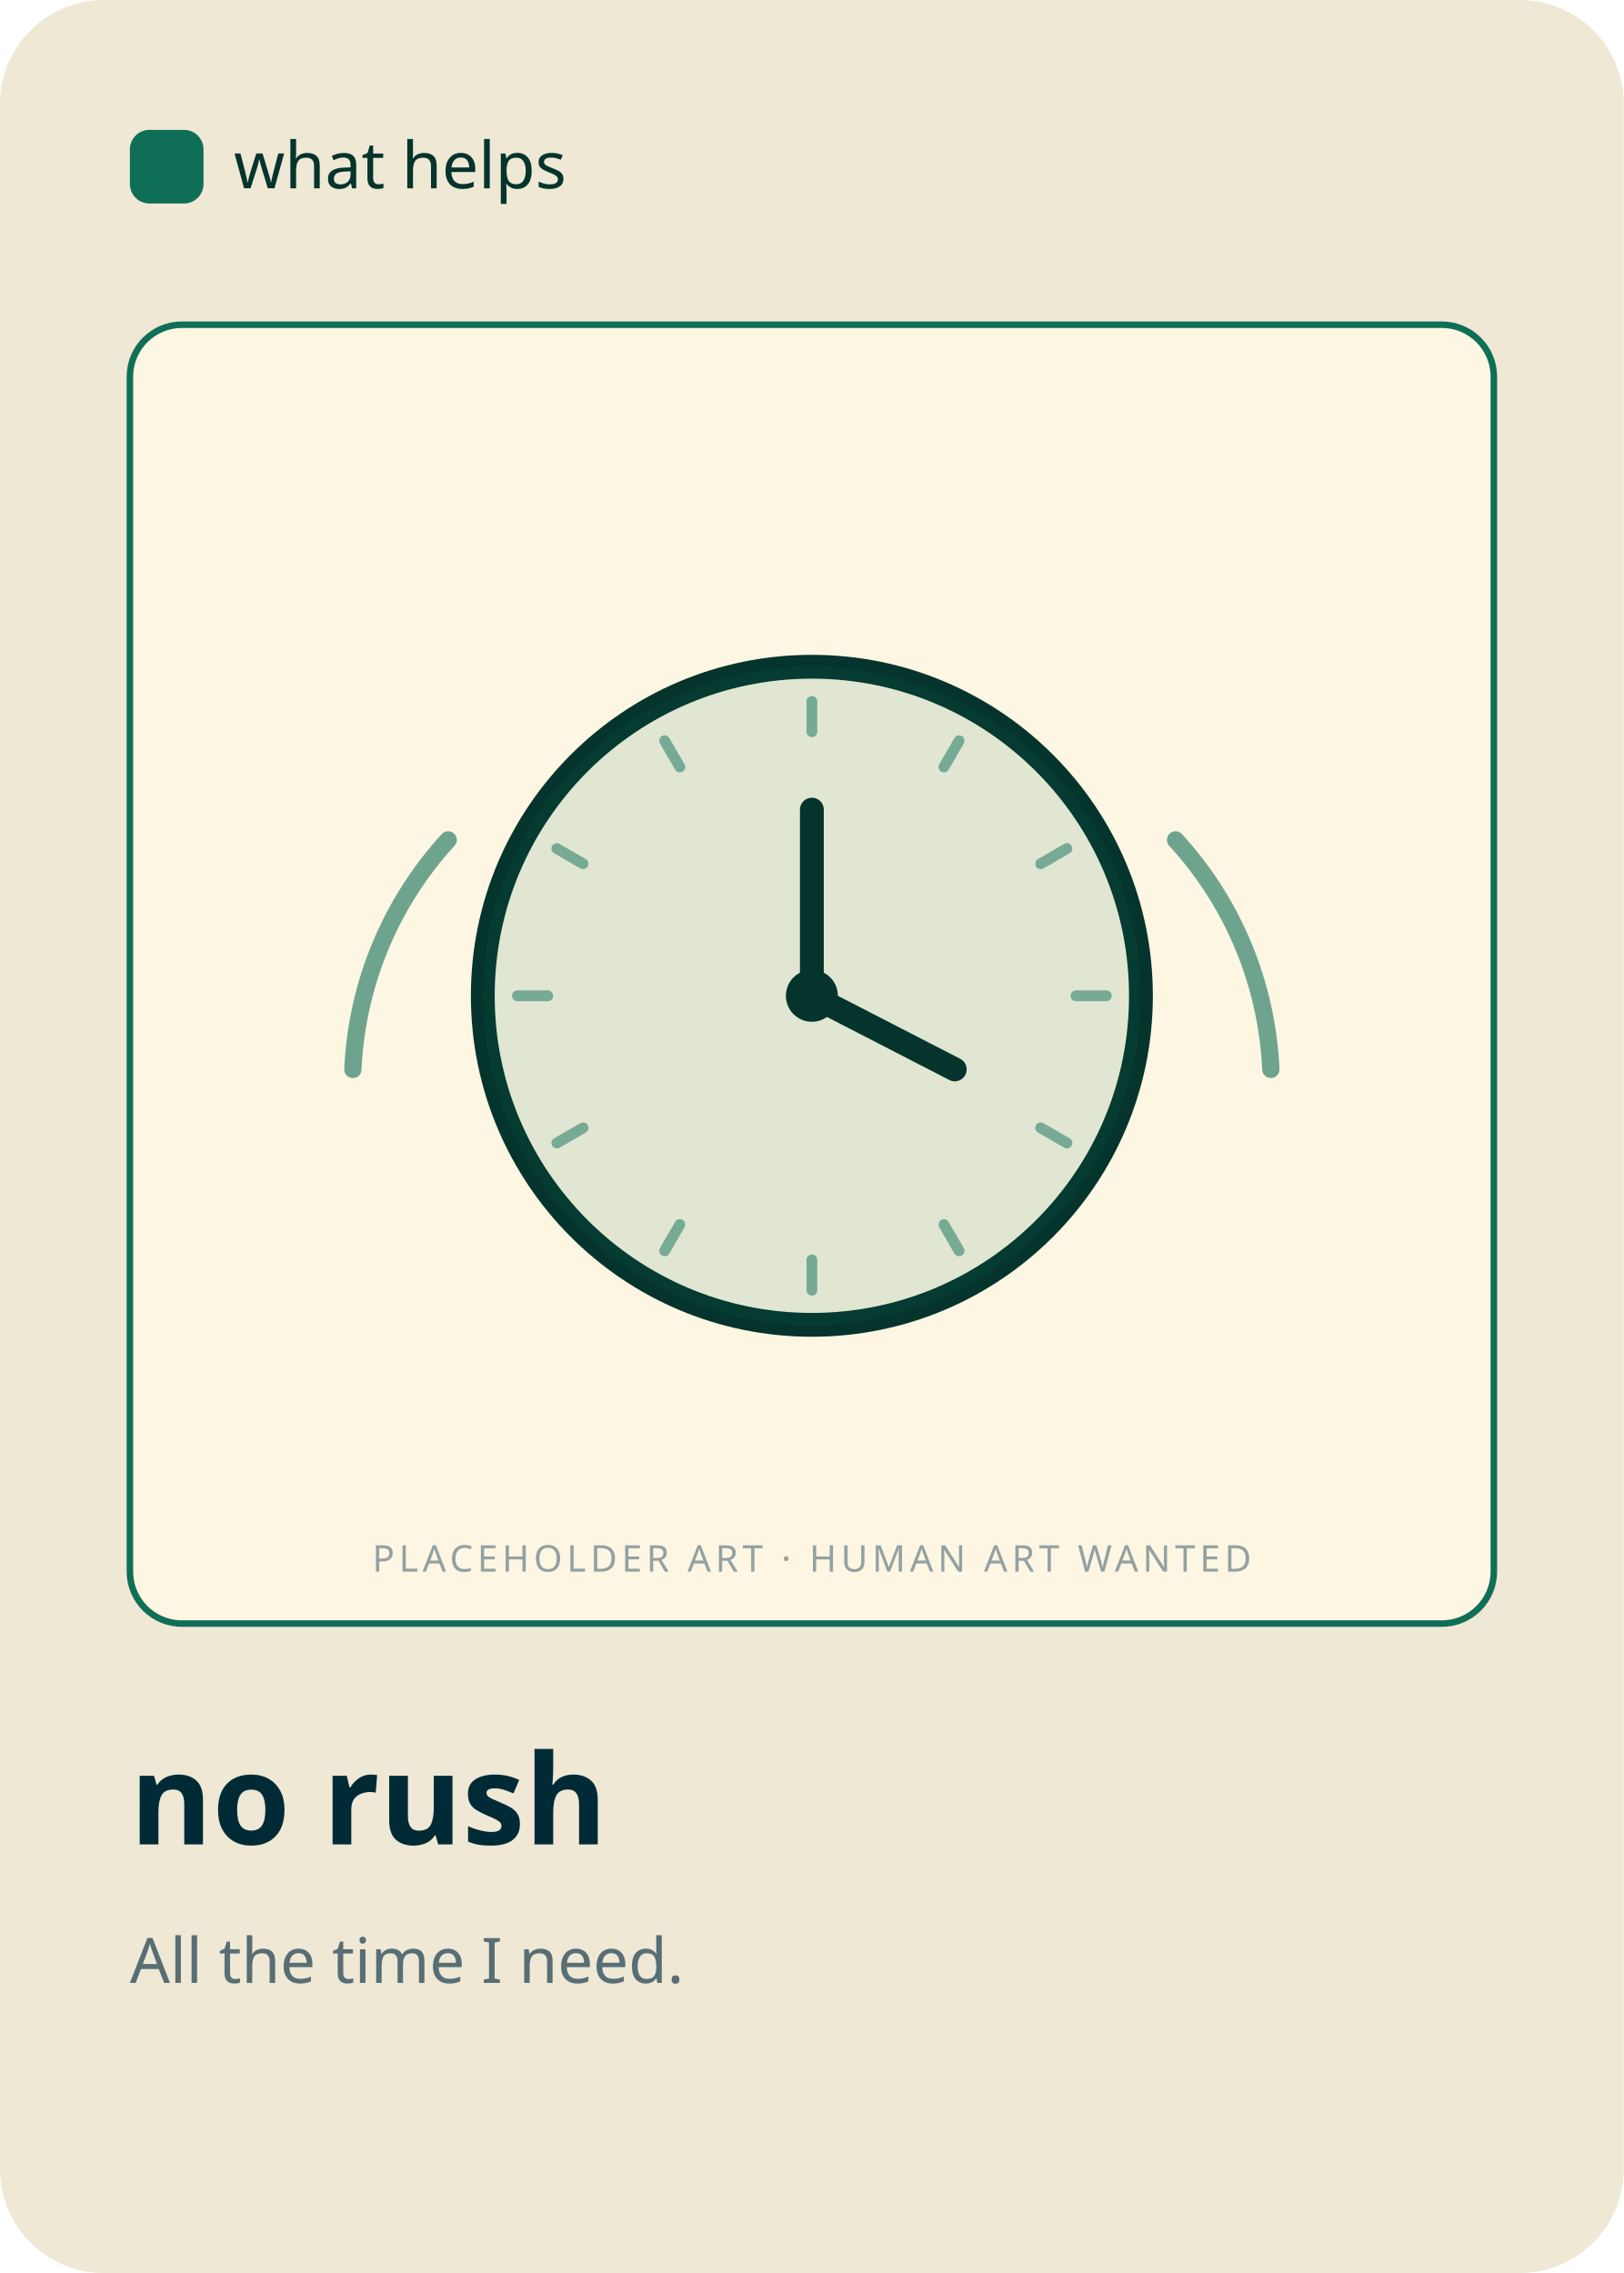
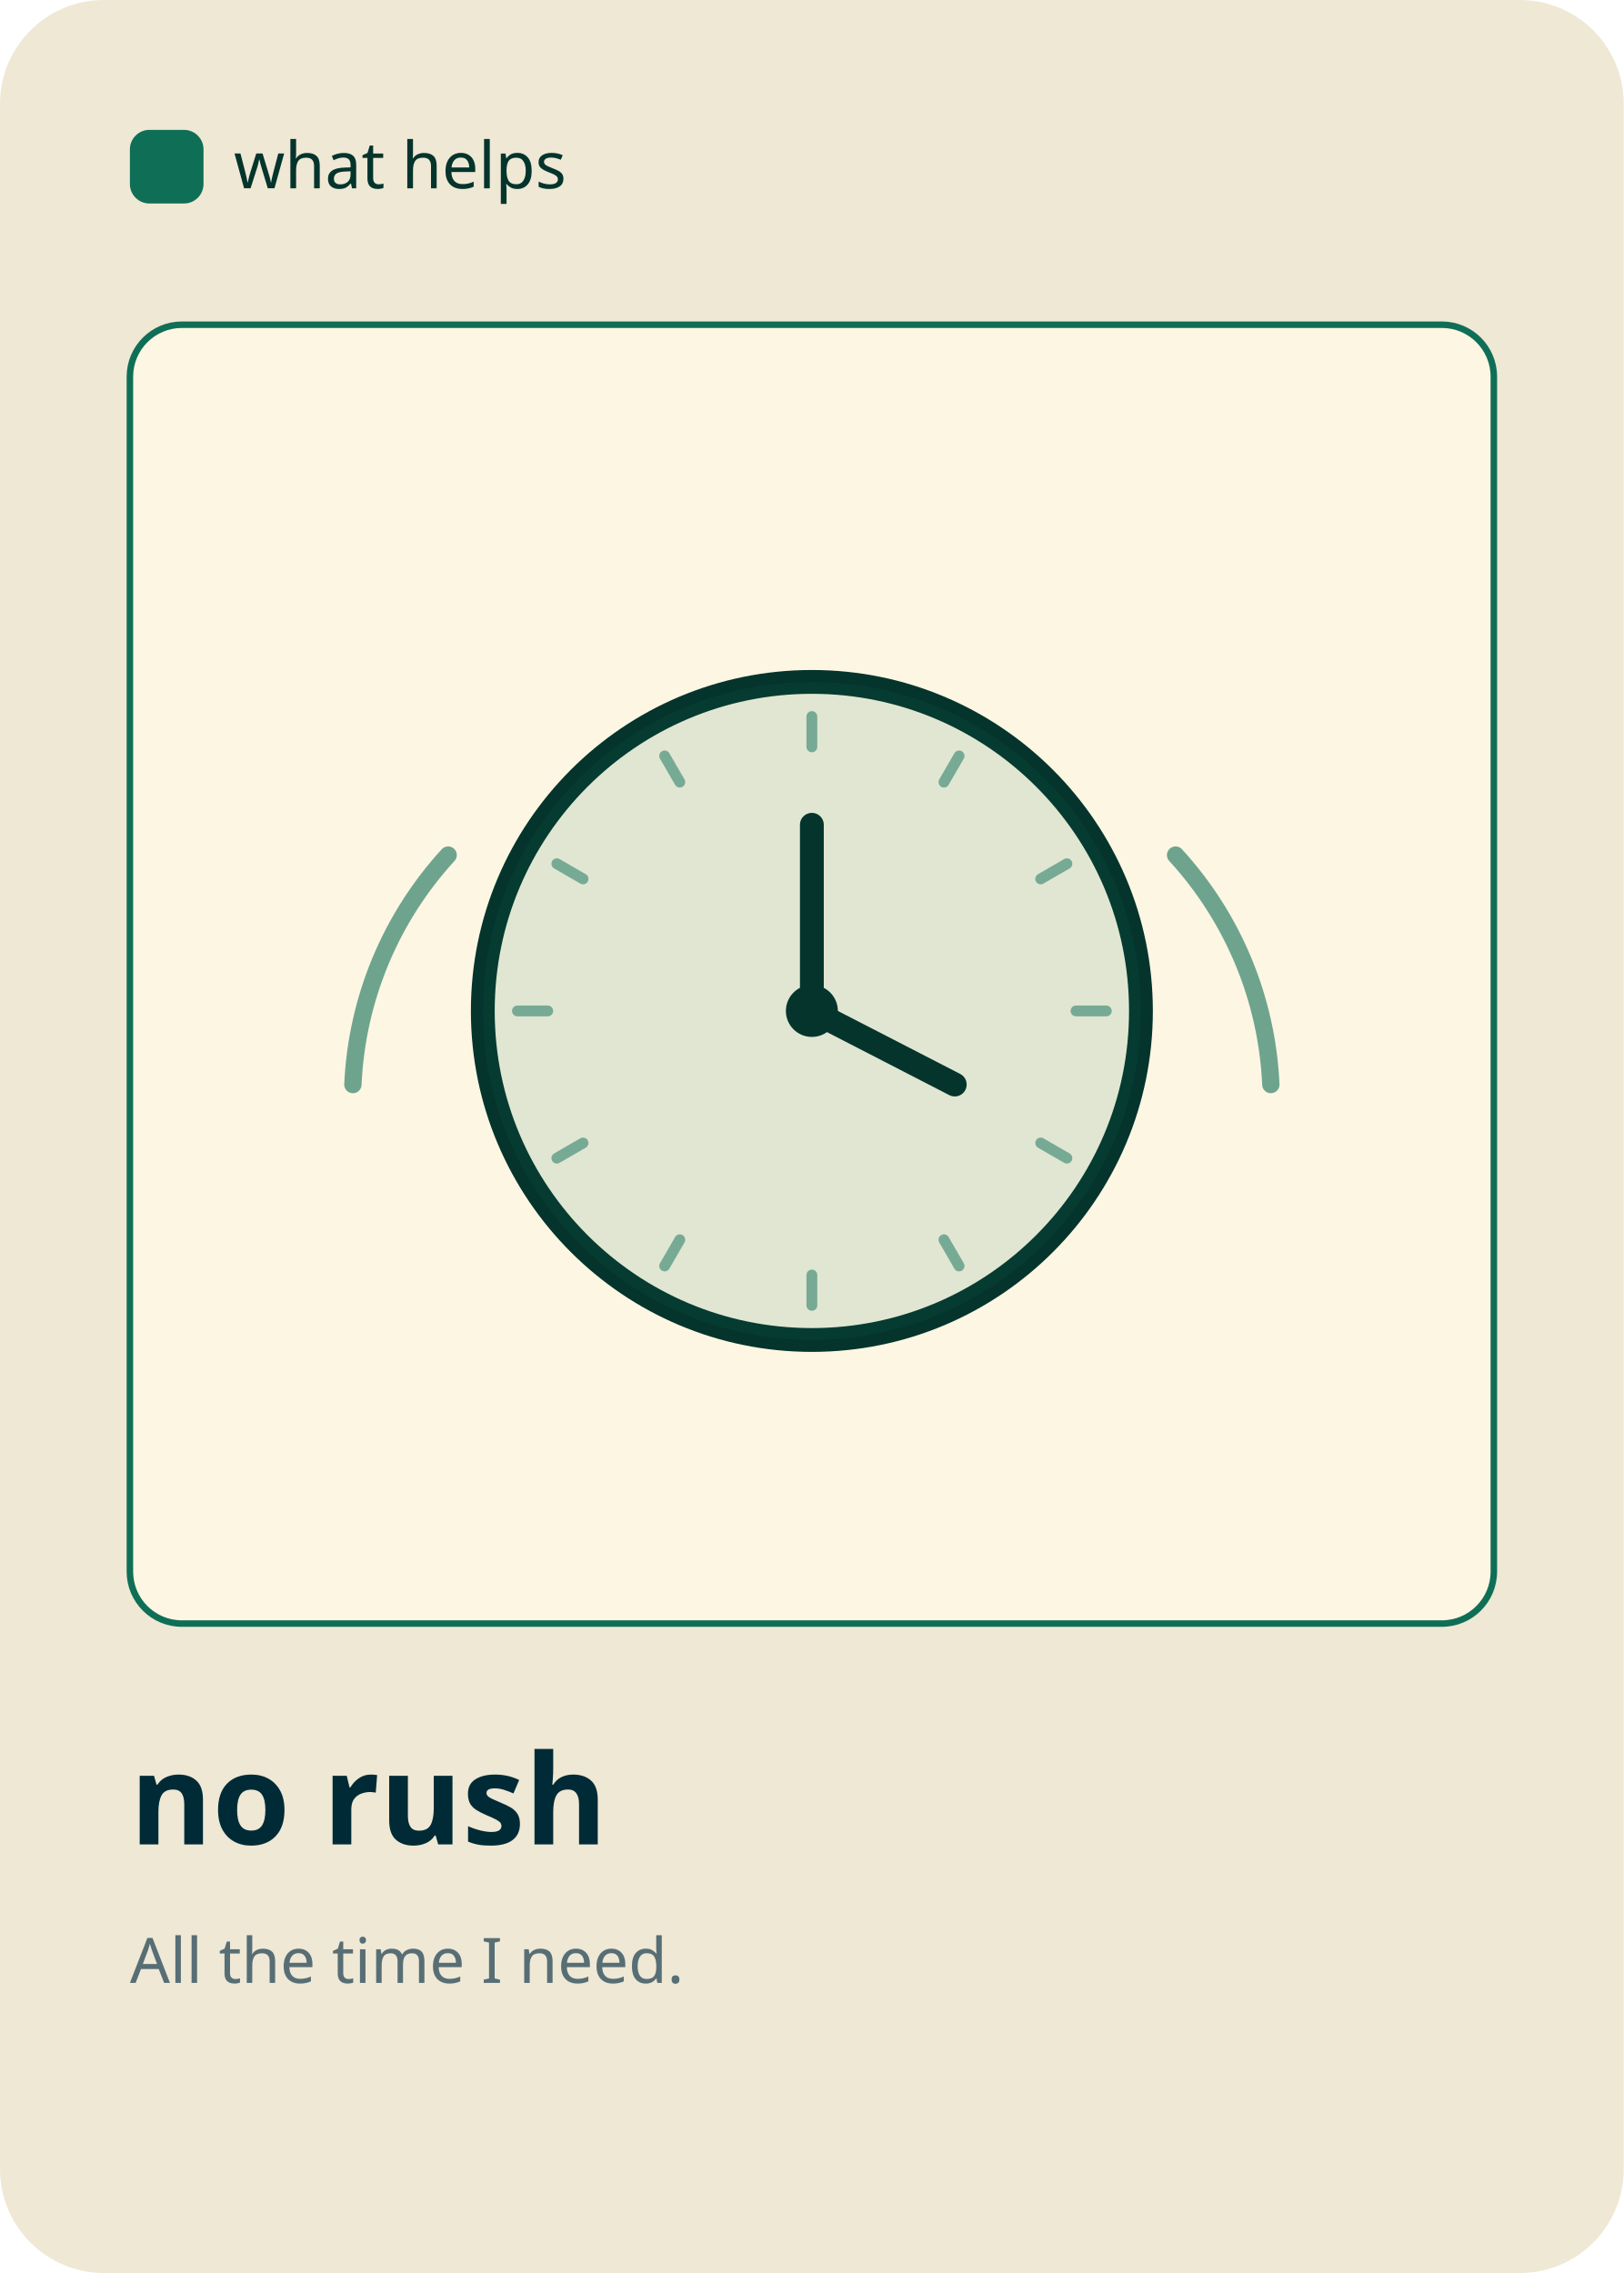
<svg xmlns="http://www.w3.org/2000/svg" viewBox="0 0 750 1050" width="750" height="1050">
  <defs>
    <clipPath id="art-window">
      <rect x="60" y="150" width="630" height="600" rx="24" />
    </clipPath>
  </defs>
  <rect x="0" y="0" width="750" height="1050" rx="48" fill="#eee8d5" />
  <rect x="60" y="60" width="34" height="34" rx="9" fill="#0F6E56" />
  <text x="108" y="87" font-family="'Atkinson Hyperlegible','Atkinson Hyperlegible Next',sans-serif" font-size="30" font-weight="500" fill="#04342C">what helps</text>
  <rect id="art" x="60" y="150" width="630" height="600" rx="24" fill="#fdf6e3" />
  <g id="art-illustration" clip-path="url(#art-window)">
-     <g transform="translate(60 178)">
+     <g transform="translate(60 185)">
      <g stroke-linecap="round" stroke-linejoin="round">
        <circle cx="315.0" cy="282.0" r="152.0" fill="#fdf6e3" stroke="#04342C" stroke-width="11" />
        <circle cx="315.0" cy="282.0" r="152.0" fill="#0F6E56" fill-opacity="0.12" />
        <line x1="437.0" y1="282.0" x2="451.0" y2="282.0" stroke-opacity="0.5" fill="none" stroke="#0F6E56" stroke-width="5" />
        <line x1="420.7" y1="343.0" x2="432.8" y2="350.0" stroke-opacity="0.5" fill="none" stroke="#0F6E56" stroke-width="5" />
        <line x1="376.0" y1="387.7" x2="383.0" y2="399.8" stroke-opacity="0.5" fill="none" stroke="#0F6E56" stroke-width="5" />
        <line x1="315.0" y1="404.0" x2="315.0" y2="418.0" stroke-opacity="0.5" fill="none" stroke="#0F6E56" stroke-width="5" />
        <line x1="254.0" y1="387.7" x2="247.0" y2="399.8" stroke-opacity="0.5" fill="none" stroke="#0F6E56" stroke-width="5" />
        <line x1="209.3" y1="343.0" x2="197.2" y2="350.0" stroke-opacity="0.5" fill="none" stroke="#0F6E56" stroke-width="5" />
        <line x1="193.0" y1="282.0" x2="179.0" y2="282.0" stroke-opacity="0.5" fill="none" stroke="#0F6E56" stroke-width="5" />
        <line x1="209.3" y1="221.0" x2="197.2" y2="214.0" stroke-opacity="0.5" fill="none" stroke="#0F6E56" stroke-width="5" />
        <line x1="254.0" y1="176.3" x2="247.0" y2="164.2" stroke-opacity="0.5" fill="none" stroke="#0F6E56" stroke-width="5" />
        <line x1="315.0" y1="160.0" x2="315.0" y2="146.0" stroke-opacity="0.5" fill="none" stroke="#0F6E56" stroke-width="5" />
        <line x1="376.0" y1="176.3" x2="383.0" y2="164.2" stroke-opacity="0.5" fill="none" stroke="#0F6E56" stroke-width="5" />
        <line x1="420.7" y1="221.0" x2="432.8" y2="214.0" stroke-opacity="0.5" fill="none" stroke="#0F6E56" stroke-width="5" />
        <line x1="315.0" y1="282.0" x2="315.0" y2="196.0" fill="none" stroke="#04342C" stroke-width="11" />
        <line x1="315.0" y1="282.0" x2="381.0" y2="316.0" fill="none" stroke="#04342C" stroke-width="11" />
        <circle cx="315.0" cy="282.0" r="12.0" fill="#04342C" />
        <path d="M483.0 210 a168 168 0 0 1 44 106" stroke-opacity="0.6" fill="none" stroke="#0F6E56" stroke-width="8" />
        <path d="M147.0 210 a168 168 0 0 0 -44 106" stroke-opacity="0.6" fill="none" stroke="#0F6E56" stroke-width="8" />
      </g>
    </g>
  </g>
  <rect x="60" y="150" width="630" height="600" rx="24" fill="none" stroke="#0F6E56" stroke-width="3" />
-   <text x="375" y="726" text-anchor="middle" font-family="'Atkinson Hyperlegible','Atkinson Hyperlegible Next',sans-serif" font-size="17" fill="#93a1a1" letter-spacing="2">PLACEHOLDER ART · HUMAN ART WANTED</text>
  <text x="60" y="852" font-family="'Atkinson Hyperlegible','Atkinson Hyperlegible Next',sans-serif" font-size="58" font-weight="700" fill="#002b36">no rush</text>
  <text x="60" y="916" font-family="'Atkinson Hyperlegible','Atkinson Hyperlegible Next',sans-serif" font-size="29" fill="#586e75">All the time I need.</text>
</svg>
